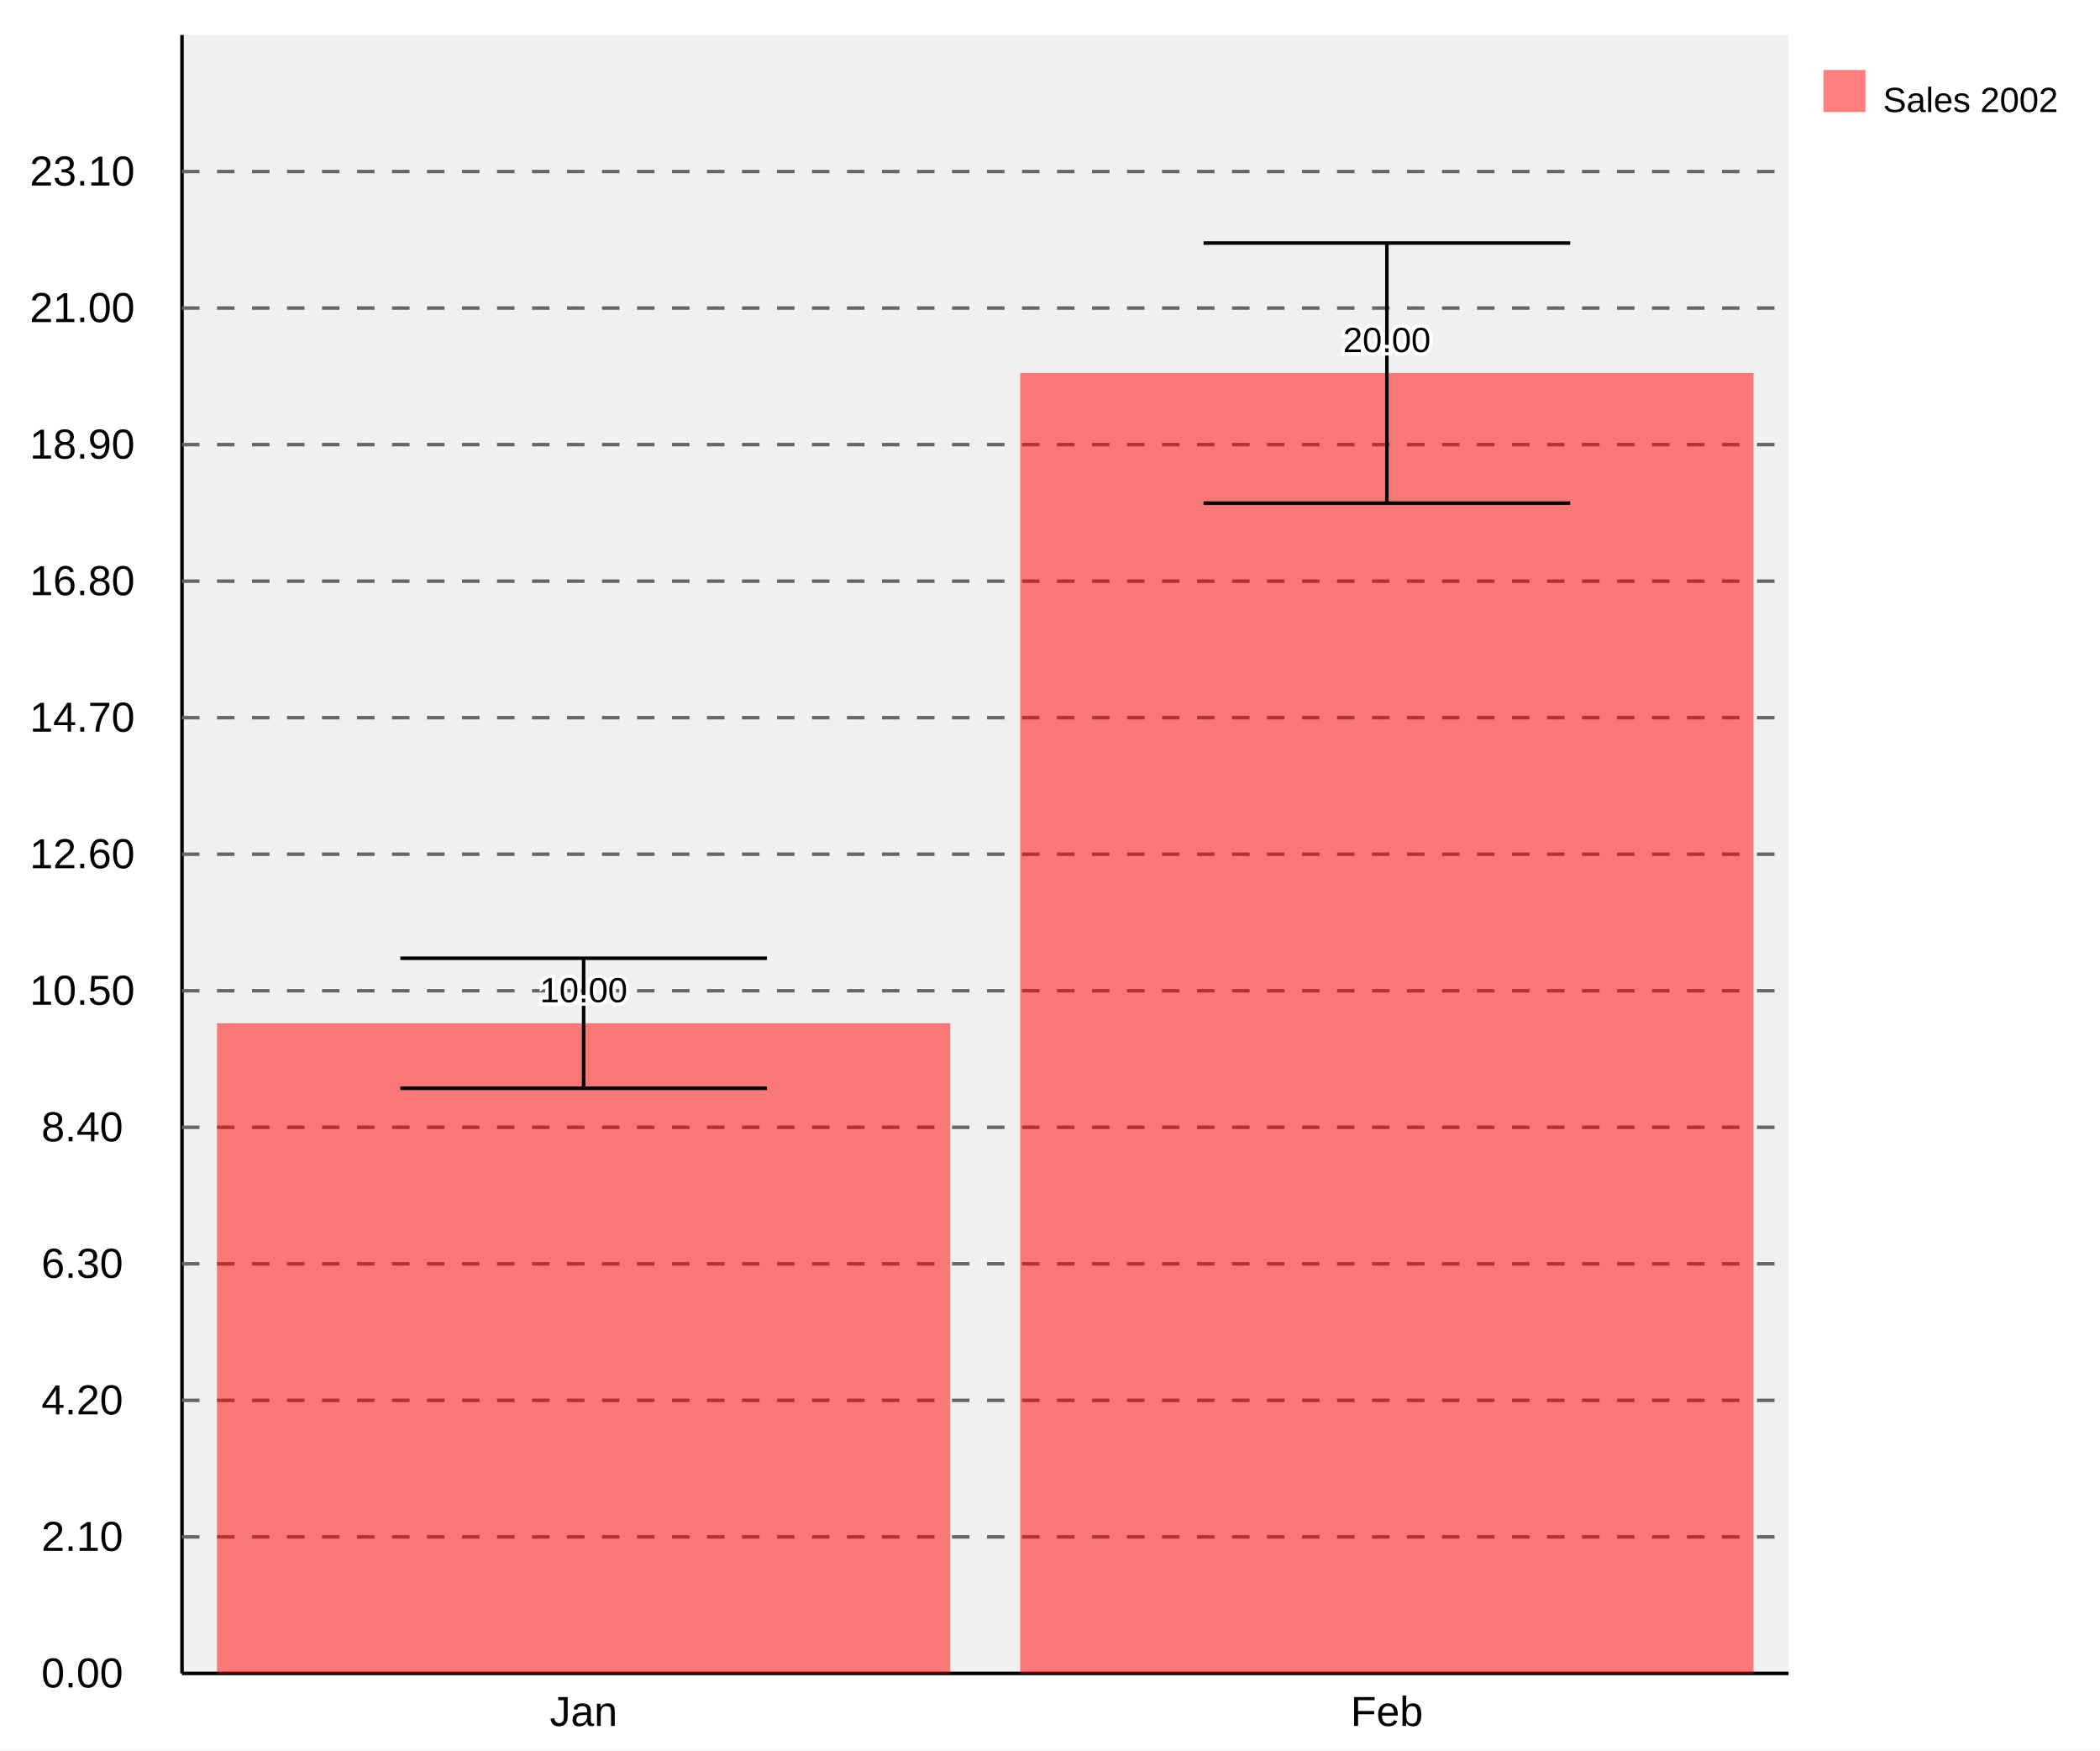
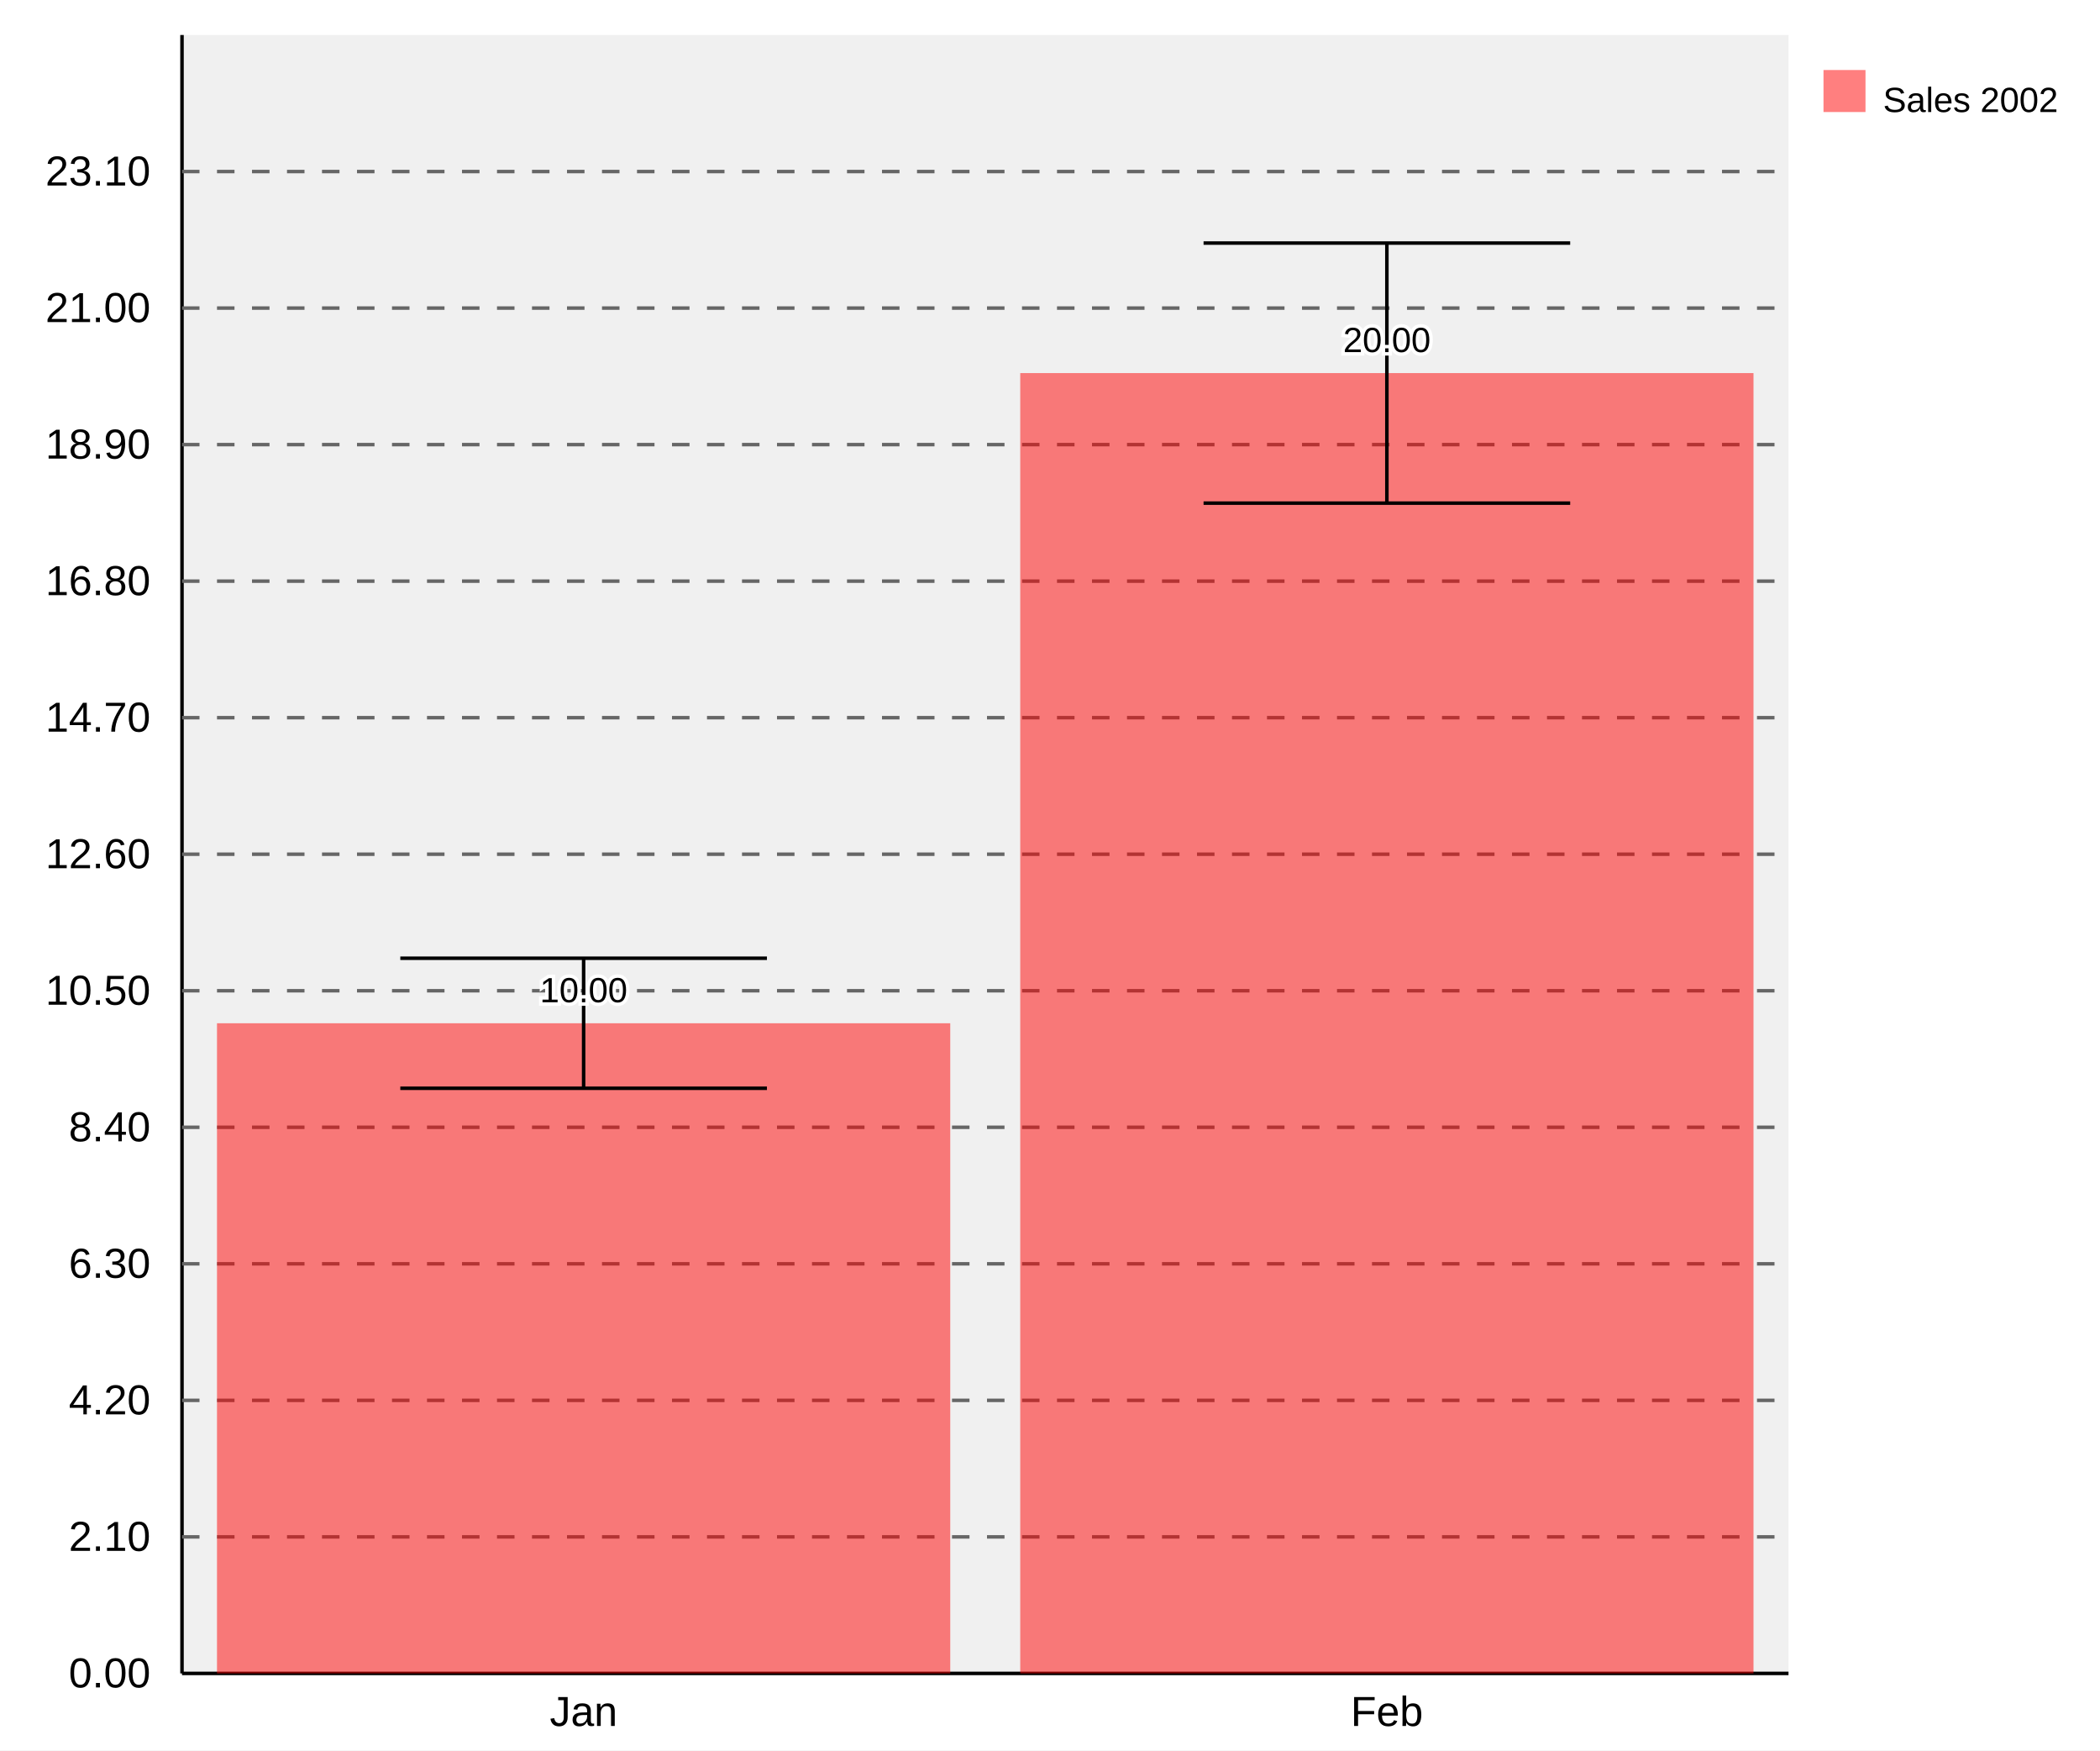
<svg xmlns="http://www.w3.org/2000/svg" xmlns:xlink="http://www.w3.org/1999/xlink" width="600" height="500" viewBox="0 0 600 500">
  <defs>
    <style type="text/css">
/* Copy from here for external style sheet */
.svgBackground{
  fill:#ffffff;
}
.graphBackground{
  fill:#f0f0f0;
}

/* graphs titles */
.mainTitle{
  text-anchor: middle;
  fill: #000000;
  font-size: 16px;
  font-family: "Arial", sans-serif;
  font-weight: normal;
}
.subTitle{
  text-anchor: middle;
  fill: #999999;
  font-size: 14px;
  font-family: "Arial", sans-serif;
  font-weight: normal;
}

.axis{
  stroke: #000000;
  stroke-width: 1px;
}

.guideLines{
  stroke: #666666;
  stroke-width: 1px;
  stroke-dasharray: 5 5;
}

.xAxisLabels{
  text-anchor: middle;
  fill: #000000;
  font-size: 12px;
  font-family: "Arial", sans-serif;
  font-weight: normal;
}

.yAxisLabels{
  text-anchor: end;
  fill: #000000;
  font-size: 12px;
  font-family: "Arial", sans-serif;
  font-weight: normal;
}

.xAxisTitle{
  text-anchor: middle;
  fill: #ff0000;
  font-size: 14px;
  font-family: "Arial", sans-serif;
  font-weight: normal;
}

.yAxisTitle{
  fill: #ff0000;
  text-anchor: middle;
  font-size: 14px;
  font-family: "Arial", sans-serif;
  font-weight: normal;
}

.dataPointLabel, .dataPointLabelBackground, .dataPointPopup, .dataPointPopupMask{
  fill: #000000;
  text-anchor:middle;
  font-size: 10px;
  font-family: "Arial", sans-serif;
  font-weight: normal;
}

.dataPointLabelBackground{
  stroke: #ffffff;
  stroke-width: 2;
}

.dataPointPopupMask{
  stroke: white;
  stroke-width: 7;
}

.dataPointPopup{
  fill: black;
  stroke-width: 2;
}

.staggerGuideLine{
  fill: none;
  stroke: #000000;
  stroke-width: 0.5px;
}

/* default fill styles for multiple datasets (probably only use a single dataset on this graph though) */
.key1,.fill1{
	fill: #ff0000;
	fill-opacity: 0.5;
	stroke: none;
	stroke-width: 0.5px;
}
.key2,.fill2{
	fill: #0000ff;
	fill-opacity: 0.5;
	stroke: none;
	stroke-width: 1px;
}
.key3,.fill3{
	fill: #00ff00;
	fill-opacity: 0.5;
	stroke: none;
	stroke-width: 1px;
}
.key4,.fill4{
	fill: #ffcc00;
	fill-opacity: 0.5;
	stroke: none;
	stroke-width: 1px;
}
.key5,.fill5{
	fill: #00ccff;
	fill-opacity: 0.5;
	stroke: none;
	stroke-width: 1px;
}
.key6,.fill6{
	fill: #ff00ff;
	fill-opacity: 0.5;
	stroke: none;
	stroke-width: 1px;
}
.key7,.fill7{
	fill: #00ffff;
	fill-opacity: 0.5;
	stroke: none;
	stroke-width: 1px;
}
.key8,.fill8{
	fill: #ffff00;
	fill-opacity: 0.5;
	stroke: none;
	stroke-width: 1px;
}
.key9,.fill9{
	fill: #cc6666;
	fill-opacity: 0.5;
	stroke: none;
	stroke-width: 1px;
}
.key10,.fill10{
	fill: #663399;
	fill-opacity: 0.5;
	stroke: none;
	stroke-width: 1px;
}
.key11,.fill11{
	fill: #339900;
	fill-opacity: 0.5;
	stroke: none;
	stroke-width: 1px;
}
.key12,.fill12{
	fill: #9966FF;
	fill-opacity: 0.5;
	stroke: none;
	stroke-width: 1px;
}


.keyText{
  fill: #000000;
  text-anchor:start;
  font-size: 10px;
  font-family: "Arial", sans-serif;
  font-weight: normal;
}
/* End copy for external style sheet */

</style>
  </defs>
  <rect width="600" height="500" x="0" y="0" class="svgBackground" />
  <g transform="translate( 52.0 10 )">
    <rect x="0" y="0" width="459.0" height="468" class="graphBackground" />
    <path d="M 0 468 h459.0" class="axis" id="yAxis" />
    <path d="M 0.0 0 v468" class="axis" id="xAxis" />
    <text class="xAxisLabels" x="114.75" y="483" style="text-anchor: middle">Jan</text>
    <text class="xAxisLabels" x="344.25" y="483" style="text-anchor: middle">Feb</text>
-     <text x="-16.5" y="472.0" class="yAxisLabels" style="text-anchor: middle" transform="translate( -12 0 ) rotate( 0 -16.5 472.0 ) ">0.00</text>
-     <text x="-16.5" y="433.0" class="yAxisLabels" style="text-anchor: middle" transform="translate( -12 0 ) rotate( 0 -16.5 433.0 ) ">2.10</text>
+     <text x="3" y="472.0" class="yAxisLabels" style="text-anchor: end" transform="translate( -12 0 ) rotate( 0 3 472.0 ) ">0.00</text>
+     <text x="3" y="433.0" class="yAxisLabels" style="text-anchor: end" transform="translate( -12 0 ) rotate( 0 3 433.0 ) ">2.10</text>
    <path d="M0 429.0 h459.0" class="guideLines" />
-     <text x="-16.5" y="394.0" class="yAxisLabels" style="text-anchor: middle" transform="translate( -12 0 ) rotate( 0 -16.5 394.0 ) ">4.20</text>
+     <text x="3" y="394.0" class="yAxisLabels" style="text-anchor: end" transform="translate( -12 0 ) rotate( 0 3 394.0 ) ">4.20</text>
    <path d="M0 390.0 h459.0" class="guideLines" />
-     <text x="-16.5" y="355.0" class="yAxisLabels" style="text-anchor: middle" transform="translate( -12 0 ) rotate( 0 -16.5 355.0 ) ">6.30</text>
+     <text x="3" y="355.0" class="yAxisLabels" style="text-anchor: end" transform="translate( -12 0 ) rotate( 0 3 355.0 ) ">6.30</text>
    <path d="M0 351.0 h459.0" class="guideLines" />
-     <text x="-16.5" y="316.0" class="yAxisLabels" style="text-anchor: middle" transform="translate( -12 0 ) rotate( 0 -16.5 316.0 ) ">8.40</text>
+     <text x="3" y="316.0" class="yAxisLabels" style="text-anchor: end" transform="translate( -12 0 ) rotate( 0 3 316.0 ) ">8.40</text>
    <path d="M0 312.0 h459.0" class="guideLines" />
-     <text x="-16.5" y="277.0" class="yAxisLabels" style="text-anchor: middle" transform="translate( -12 0 ) rotate( 0 -16.5 277.0 ) ">10.50</text>
+     <text x="3" y="277.0" class="yAxisLabels" style="text-anchor: end" transform="translate( -12 0 ) rotate( 0 3 277.0 ) ">10.50</text>
    <path d="M0 273.0 h459.0" class="guideLines" />
-     <text x="-16.5" y="238.0" class="yAxisLabels" style="text-anchor: middle" transform="translate( -12 0 ) rotate( 0 -16.5 238.0 ) ">12.60</text>
+     <text x="3" y="238.0" class="yAxisLabels" style="text-anchor: end" transform="translate( -12 0 ) rotate( 0 3 238.0 ) ">12.60</text>
    <path d="M0 234.0 h459.0" class="guideLines" />
-     <text x="-16.5" y="199.0" class="yAxisLabels" style="text-anchor: middle" transform="translate( -12 0 ) rotate( 0 -16.5 199.0 ) ">14.70</text>
+     <text x="3" y="199.0" class="yAxisLabels" style="text-anchor: end" transform="translate( -12 0 ) rotate( 0 3 199.0 ) ">14.70</text>
    <path d="M0 195.0 h459.0" class="guideLines" />
-     <text x="-16.5" y="160.0" class="yAxisLabels" style="text-anchor: middle" transform="translate( -12 0 ) rotate( 0 -16.5 160.0 ) ">16.80</text>
+     <text x="3" y="160.0" class="yAxisLabels" style="text-anchor: end" transform="translate( -12 0 ) rotate( 0 3 160.0 ) ">16.80</text>
    <path d="M0 156.0 h459.0" class="guideLines" />
-     <text x="-16.5" y="121.0" class="yAxisLabels" style="text-anchor: middle" transform="translate( -12 0 ) rotate( 0 -16.5 121.0 ) ">18.90</text>
+     <text x="3" y="121.0" class="yAxisLabels" style="text-anchor: end" transform="translate( -12 0 ) rotate( 0 3 121.0 ) ">18.90</text>
    <path d="M0 117.0 h459.0" class="guideLines" />
-     <text x="-16.5" y="82.0" class="yAxisLabels" style="text-anchor: middle" transform="translate( -12 0 ) rotate( 0 -16.5 82.0 ) ">21.00</text>
+     <text x="3" y="82.0" class="yAxisLabels" style="text-anchor: end" transform="translate( -12 0 ) rotate( 0 3 82.0 ) ">21.00</text>
    <path d="M0 78.0 h459.0" class="guideLines" />
-     <text x="-16.5" y="43.0" class="yAxisLabels" style="text-anchor: middle" transform="translate( -12 0 ) rotate( 0 -16.5 43.0 ) ">23.10</text>
+     <text x="3" y="43.0" class="yAxisLabels" style="text-anchor: end" transform="translate( -12 0 ) rotate( 0 3 43.0 ) ">23.10</text>
    <path d="M0 39.0 h459.0" class="guideLines" />
    <rect x="10.0" y="282.286" width="209.5" height="185.714" class="fill1" />
    <line x1="114.75" y1="300.857" x2="114.75" y2="263.714" style="stroke:rgb(0,0,0);stroke-width:1" />
    <line x1="62.375" y1="300.857" x2="167.125" y2="300.857" style="stroke:rgb(0,0,0);stroke-width:1" />
    <line x1="62.375" y1="263.714" x2="167.125" y2="263.714" style="stroke:rgb(0,0,0);stroke-width:1" />
    <rect x="239.5" y="96.571" width="209.5" height="371.429" class="fill1" />
    <line x1="344.25" y1="133.714" x2="344.25" y2="59.429" style="stroke:rgb(0,0,0);stroke-width:1" />
    <line x1="291.875" y1="133.714" x2="396.625" y2="133.714" style="stroke:rgb(0,0,0);stroke-width:1" />
    <line x1="291.875" y1="59.429" x2="396.625" y2="59.429" style="stroke:rgb(0,0,0);stroke-width:1" />
    <g>
      <text x="114.75" y="276.286" class="dataPointLabelBackground">10.00</text>
      <text x="114.75" y="276.286" class="dataPointLabel">10.00</text>
      <a xlink:href="">
        <circle cx="114.75" cy="282.286" r="10" style="opacity: 0" />
      </a>
      <text x="344.25" y="90.571" class="dataPointLabelBackground">20.00</text>
      <text x="344.25" y="90.571" class="dataPointLabel">20.00</text>
      <a xlink:href="">
        <circle cx="344.25" cy="96.571" r="10" style="opacity: 0" />
      </a>
    </g>
  </g>
  <g transform="translate(521.0 20)">
    <rect x="0" y="0" width="12" height="12" class="key1" />
    <text x="17" y="12" class="keyText">Sales 2002</text>
  </g>
</svg>
